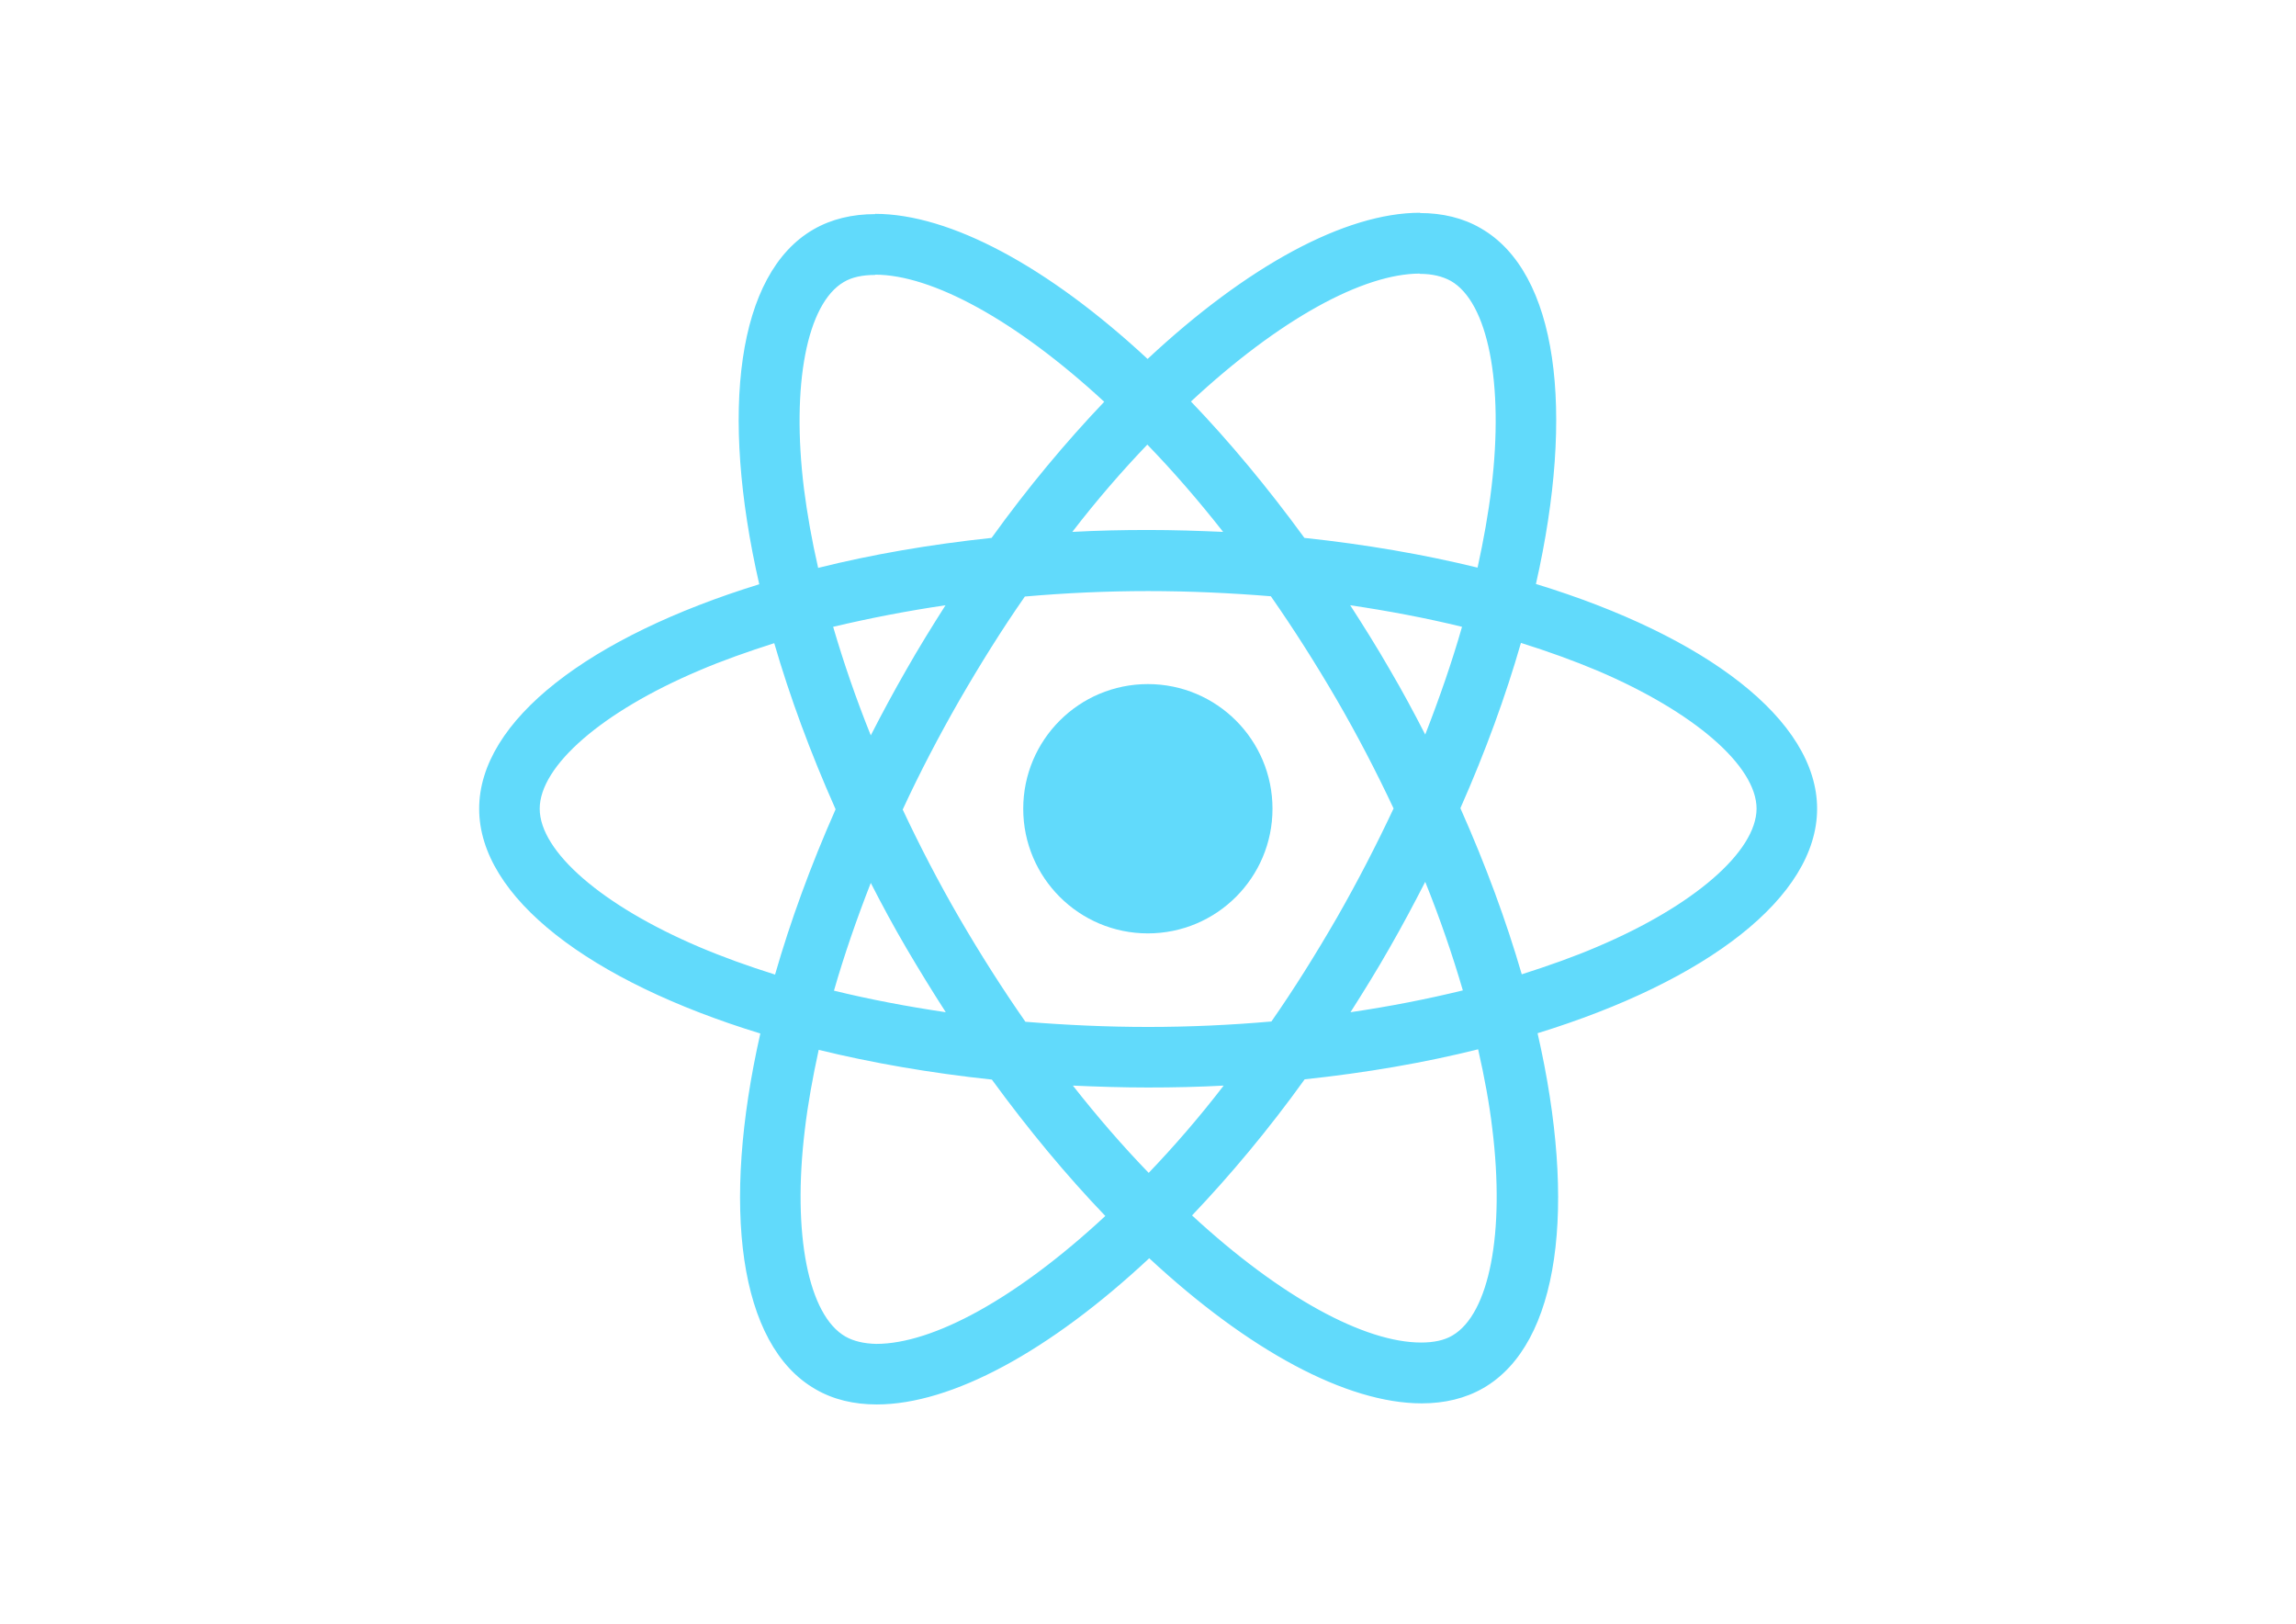
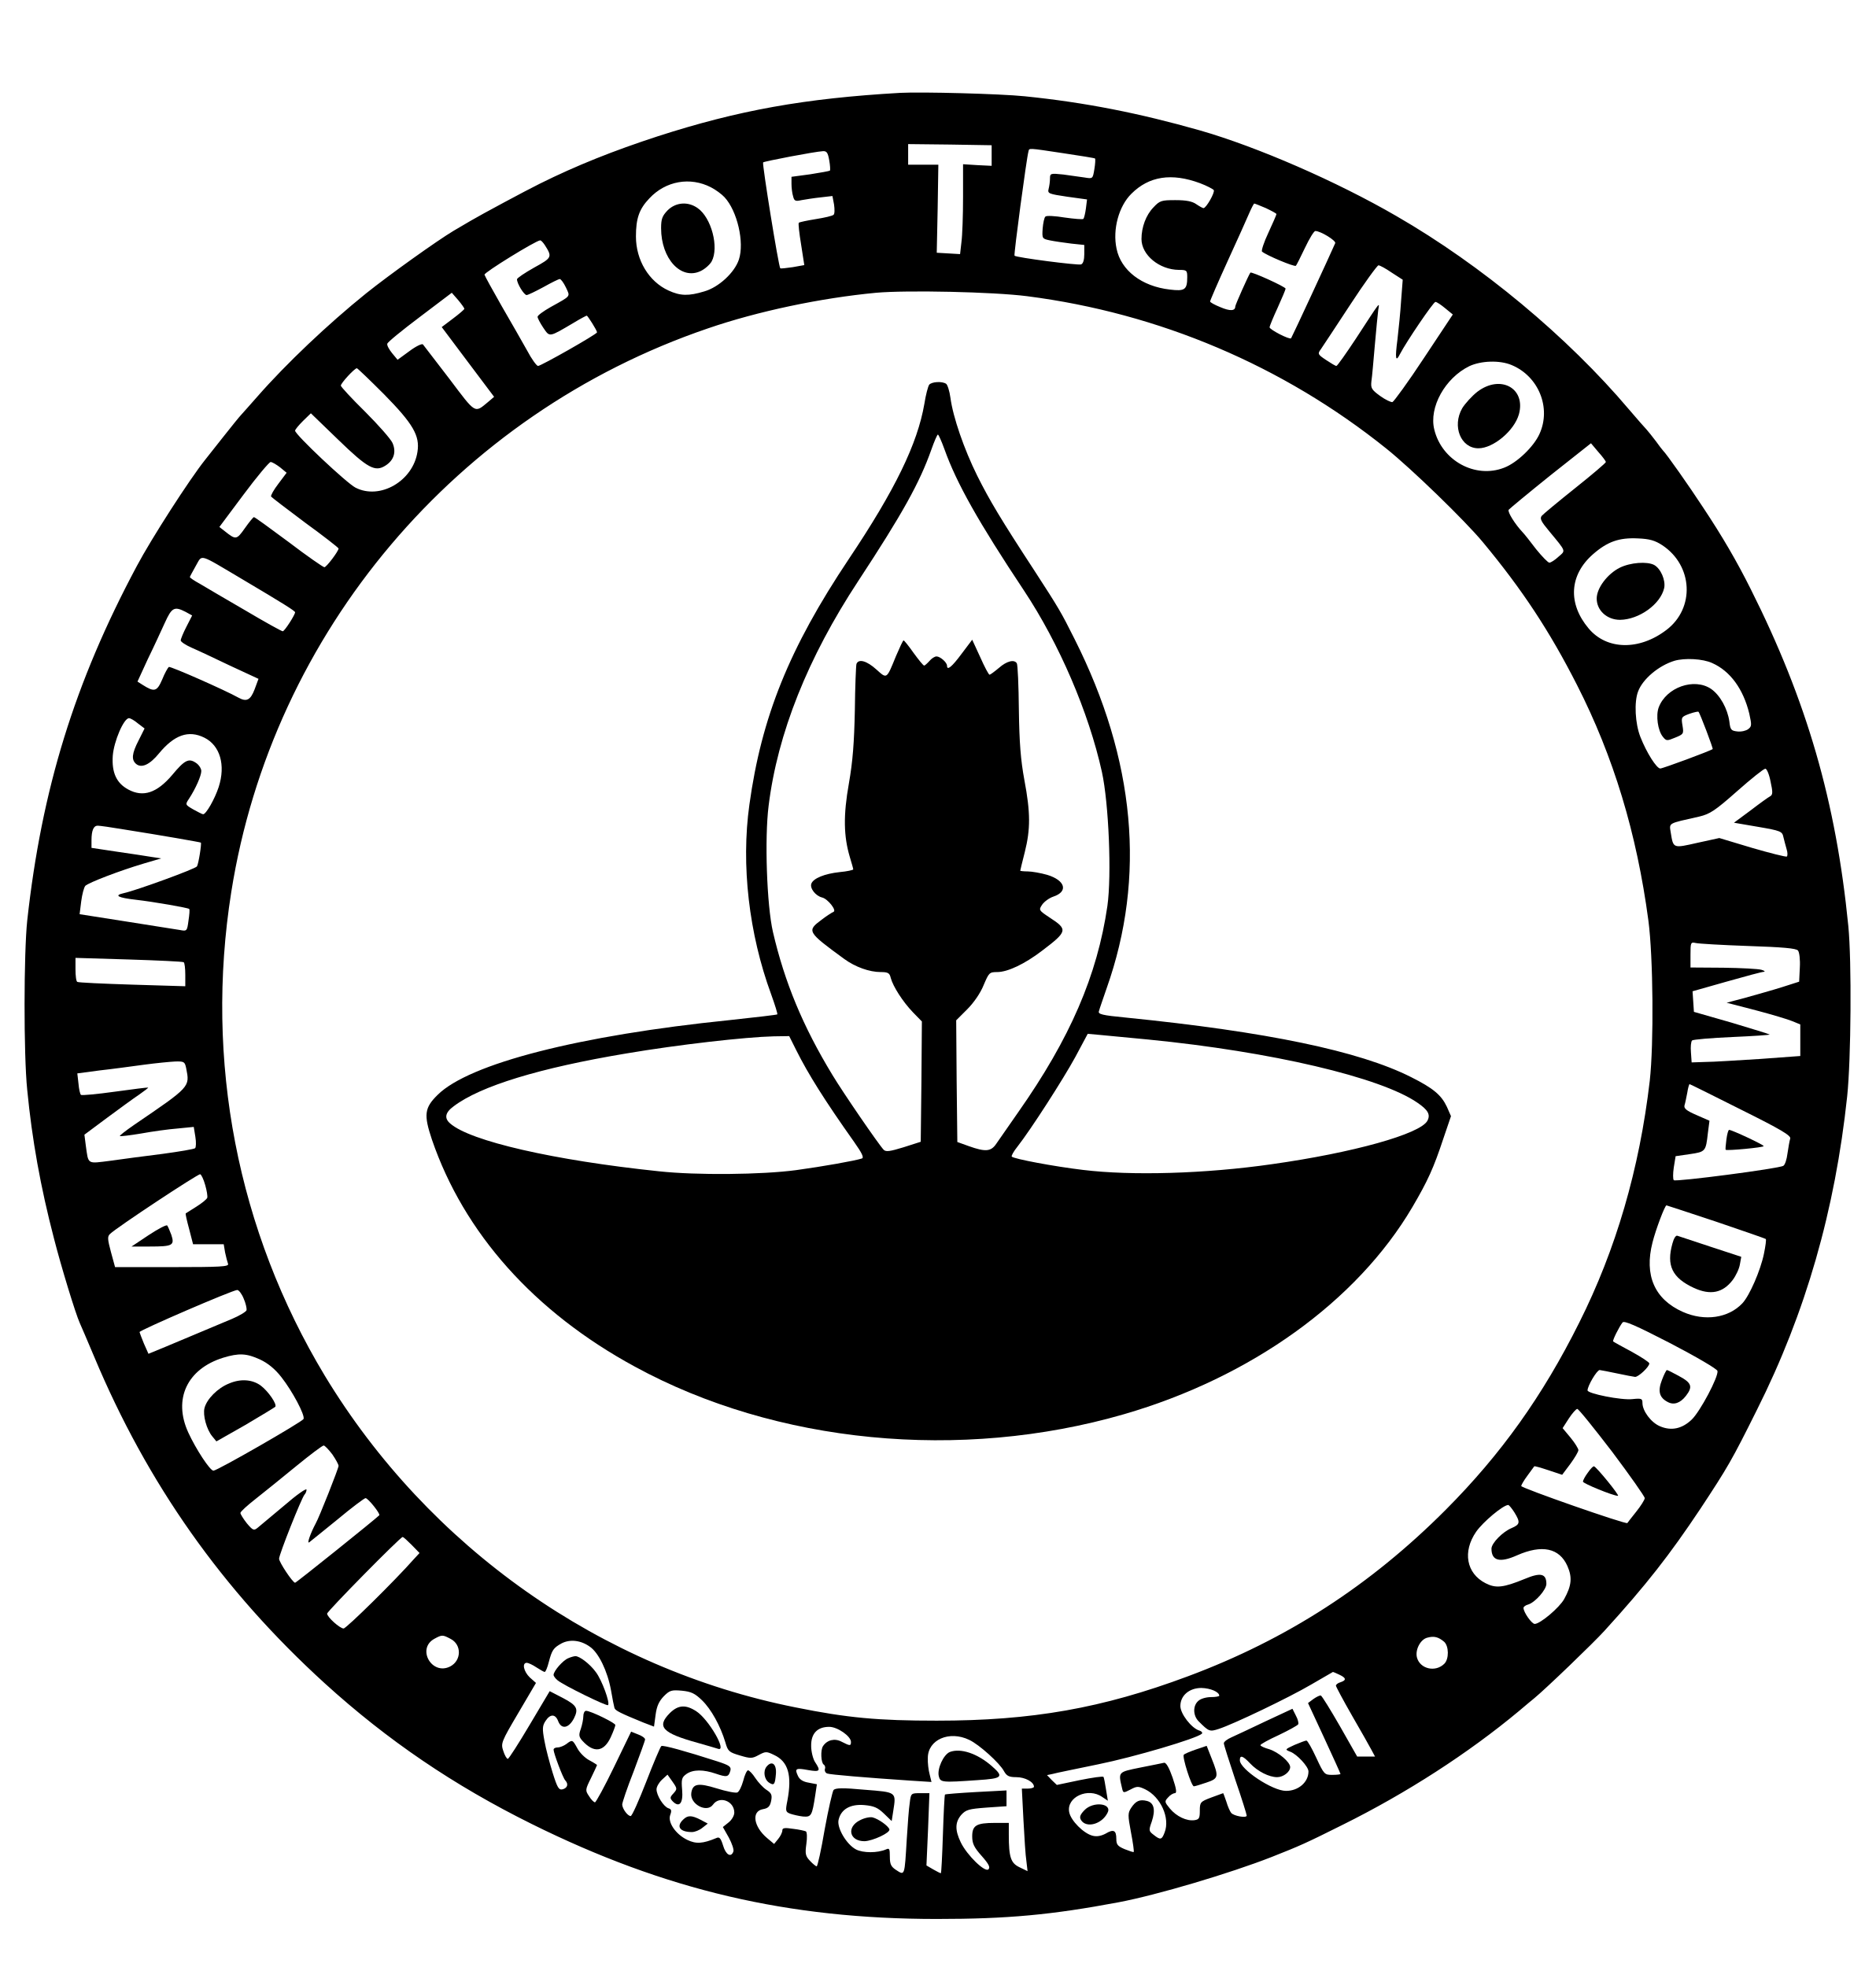
- <svg xmlns="http://www.w3.org/2000/svg" viewBox="0 0 841.9 595.3">
-   <g fill="#61DAFB">
-     <path d="M666.3 296.5c0-32.5-40.7-63.3-103.1-82.4 14.4-63.6 8-114.2-20.2-130.4-6.5-3.8-14.1-5.6-22.4-5.6v22.3c4.6 0 8.3.9 11.4 2.6 13.6 7.8 19.5 37.5 14.9 75.7-1.1 9.4-2.9 19.3-5.1 29.4-19.6-4.8-41-8.5-63.5-10.9-13.5-18.5-27.5-35.3-41.6-50 32.6-30.3 63.2-46.9 84-46.9V78c-27.5 0-63.5 19.6-99.9 53.6-36.4-33.8-72.4-53.2-99.9-53.2v22.3c20.7 0 51.4 16.5 84 46.6-14 14.7-28 31.4-41.3 49.9-22.6 2.4-44 6.1-63.6 11-2.3-10-4-19.7-5.2-29-4.7-38.2 1.1-67.9 14.6-75.8 3-1.8 6.9-2.6 11.5-2.6V78.5c-8.4 0-16 1.8-22.6 5.6-28.1 16.2-34.4 66.7-19.9 130.1-62.2 19.2-102.7 49.9-102.7 82.3 0 32.5 40.7 63.3 103.1 82.4-14.4 63.6-8 114.2 20.2 130.4 6.5 3.8 14.1 5.6 22.5 5.6 27.5 0 63.5-19.6 99.9-53.6 36.4 33.8 72.4 53.2 99.9 53.2 8.4 0 16-1.8 22.6-5.6 28.1-16.2 34.4-66.7 19.9-130.1 62-19.1 102.5-49.9 102.5-82.3zm-130.2-66.7c-3.7 12.9-8.3 26.2-13.5 39.5-4.1-8-8.4-16-13.1-24-4.6-8-9.5-15.8-14.4-23.4 14.2 2.1 27.9 4.7 41 7.9zm-45.8 106.5c-7.8 13.5-15.8 26.3-24.1 38.2-14.9 1.3-30 2-45.2 2-15.1 0-30.2-.7-45-1.9-8.3-11.9-16.4-24.6-24.2-38-7.6-13.1-14.5-26.4-20.8-39.8 6.2-13.4 13.2-26.8 20.7-39.9 7.8-13.5 15.8-26.3 24.1-38.2 14.9-1.3 30-2 45.2-2 15.1 0 30.2.7 45 1.9 8.3 11.9 16.4 24.6 24.2 38 7.6 13.1 14.5 26.4 20.8 39.8-6.3 13.4-13.2 26.8-20.7 39.9zm32.3-13c5.4 13.4 10 26.8 13.8 39.8-13.1 3.2-26.9 5.9-41.2 8 4.9-7.7 9.8-15.6 14.4-23.7 4.6-8 8.9-16.1 13-24.1zM421.2 430c-9.3-9.6-18.6-20.3-27.8-32 9 .4 18.2.7 27.5.7 9.4 0 18.7-.2 27.8-.7-9 11.7-18.3 22.4-27.5 32zm-74.4-58.9c-14.2-2.1-27.9-4.7-41-7.9 3.7-12.9 8.3-26.2 13.5-39.5 4.1 8 8.4 16 13.1 24 4.7 8 9.5 15.8 14.4 23.4zM420.7 163c9.3 9.6 18.6 20.3 27.8 32-9-.4-18.2-.7-27.5-.7-9.4 0-18.7.2-27.8.7 9-11.7 18.3-22.4 27.5-32zm-74 58.9c-4.9 7.7-9.8 15.6-14.4 23.7-4.6 8-8.9 16-13 24-5.4-13.4-10-26.8-13.8-39.8 13.1-3.1 26.9-5.8 41.2-7.9zm-90.5 125.2c-35.4-15.1-58.3-34.9-58.3-50.6 0-15.7 22.9-35.6 58.3-50.6 8.6-3.7 18-7 27.7-10.1 5.7 19.6 13.2 40 22.5 60.9-9.2 20.8-16.6 41.1-22.2 60.6-9.9-3.1-19.3-6.5-28-10.2zM310 490c-13.6-7.8-19.5-37.5-14.9-75.7 1.1-9.4 2.9-19.3 5.1-29.4 19.6 4.8 41 8.5 63.5 10.9 13.5 18.5 27.5 35.3 41.6 50-32.6 30.3-63.2 46.9-84 46.9-4.5-.1-8.3-1-11.3-2.7zm237.2-76.2c4.7 38.2-1.1 67.9-14.6 75.8-3 1.8-6.9 2.6-11.5 2.6-20.7 0-51.4-16.5-84-46.6 14-14.7 28-31.4 41.3-49.9 22.6-2.4 44-6.1 63.6-11 2.3 10.1 4.1 19.8 5.2 29.1zm38.5-66.7c-8.6 3.7-18 7-27.7 10.1-5.7-19.6-13.2-40-22.5-60.9 9.2-20.8 16.6-41.1 22.2-60.6 9.9 3.1 19.3 6.5 28.1 10.2 35.4 15.1 58.3 34.9 58.3 50.6-.1 15.7-23 35.6-58.4 50.6zM320.8 78.4z" />
-     <circle cx="420.9" cy="296.5" r="45.7" />
-     <path d="M520.5 78.1z" />
+ <svg xmlns="http://www.w3.org/2000/svg" version="1.0" width="820pt" height="860pt" viewBox="0 0 820 860" preserveAspectRatio="xMidYMid meet">
+   <g transform="translate(0,860) scale(0.1,-0.1)" fill="#000000" stroke="none">
+     <path d="M3935 8194 c-418 -24 -707 -76 -1060 -190 -193 -63 -354 -127 -515 -207 -59 -29 -260 -137 -302 -162 -9 -5 -43 -25 -75 -44 -72 -43 -282 -193 -383 -274 -165 -133 -349 -307 -475 -451 -33 -38 -65 -73 -71 -80 -6 -6 -41 -49 -78 -96 -37 -47 -73 -92 -79 -100 -68 -85 -236 -346 -299 -465 -272 -509 -416 -976 -479 -1550 -15 -141 -16 -585 0 -740 21 -217 58 -424 117 -650 32 -125 94 -328 113 -370 5 -11 33 -76 62 -145 233 -557 561 -1022 1009 -1430 274 -249 564 -446 905 -615 583 -289 1120 -415 1770 -415 311 0 502 18 795 73 169 32 485 126 669 198 124 49 149 60 311 141 278 138 548 312 770 497 30 25 60 51 67 56 49 40 259 242 307 295 183 201 285 332 419 533 120 182 137 211 247 432 214 426 342 874 395 1372 17 162 20 591 5 744 -54 545 -181 984 -427 1474 -61 122 -124 230 -207 355 -62 95 -162 237 -176 250 -3 3 -17 21 -32 42 -15 20 -33 42 -40 50 -7 7 -42 47 -77 88 -268 317 -645 631 -1016 845 -262 152 -609 303 -860 375 -264 75 -500 122 -765 149 -105 11 -451 20 -545 15z m400 -274 l0 -45 -62 3 -63 4 0 -144 c0 -79 -3 -167 -7 -196 l-6 -53 -51 3 -51 3 4 193 3 192 -66 0 -66 0 0 45 0 45 183 -2 182 -3 0 -45z m314 10 c74 -11 136 -21 138 -23 2 -3 1 -23 -3 -47 -7 -42 -7 -42 -43 -36 -20 3 -62 9 -93 13 -56 6 -58 5 -58 -18 0 -13 -3 -34 -6 -45 -5 -20 0 -22 81 -34 l87 -12 -5 -40 c-3 -22 -8 -42 -11 -45 -3 -3 -40 0 -82 6 -42 7 -80 9 -84 4 -5 -4 -10 -28 -12 -52 -3 -44 -2 -45 32 -52 19 -4 61 -10 93 -14 l57 -6 0 -40 c0 -25 -5 -42 -14 -45 -14 -5 -283 30 -291 38 -4 4 53 430 61 456 4 15 -6 16 153 -8z m-1024 -31 c4 -22 5 -42 3 -45 -3 -2 -41 -9 -86 -16 l-82 -11 0 -31 c0 -17 3 -42 7 -54 5 -21 10 -23 37 -17 17 3 54 9 83 12 l52 6 7 -37 c3 -21 3 -41 -2 -45 -5 -5 -40 -13 -78 -19 -37 -6 -71 -13 -74 -16 -3 -3 2 -46 10 -95 l14 -90 -50 -9 c-28 -4 -53 -7 -55 -5 -7 5 -80 457 -75 463 6 5 225 47 261 49 17 1 22 -6 28 -40z m1621 -100 c29 -11 56 -25 60 -30 6 -10 -33 -79 -45 -79 -3 0 -18 8 -31 17 -18 13 -45 18 -92 18 -61 0 -68 -2 -96 -32 -32 -33 -52 -86 -52 -138 0 -70 78 -134 163 -135 35 0 37 -2 37 -32 0 -55 -11 -62 -76 -54 -123 14 -214 84 -233 179 -18 84 10 186 65 240 77 77 176 92 300 46z m-2138 -18 c20 -10 47 -30 59 -43 56 -60 88 -198 63 -273 -19 -57 -88 -121 -151 -139 -69 -21 -105 -20 -157 4 -85 39 -142 132 -142 236 0 79 14 120 59 167 71 76 178 95 269 48z m2426 -91 c25 -12 46 -23 46 -26 0 -3 -16 -40 -35 -81 -20 -42 -32 -80 -28 -83 18 -16 142 -68 148 -62 3 3 21 39 40 79 19 40 39 73 45 73 23 0 91 -42 87 -53 -22 -51 -190 -413 -193 -416 -7 -7 -94 38 -94 48 0 5 16 44 35 85 19 42 35 80 35 84 0 8 -150 76 -154 70 -9 -13 -66 -141 -66 -148 0 -20 -23 -21 -65 -3 -25 10 -45 21 -45 25 0 4 34 83 76 175 42 92 85 187 95 211 10 23 20 42 22 42 3 0 25 -9 51 -20z m-3152 -162 c33 -52 31 -55 -47 -98 -41 -23 -75 -46 -75 -51 0 -19 31 -69 42 -69 6 0 39 16 74 35 34 19 66 35 71 35 5 0 17 -16 27 -37 19 -41 24 -35 -66 -85 -32 -18 -58 -37 -58 -43 0 -6 11 -27 25 -48 29 -42 23 -43 135 23 28 17 53 30 55 30 4 0 45 -65 45 -73 0 -8 -245 -147 -258 -147 -6 0 -28 30 -48 68 -21 37 -70 124 -111 194 -40 70 -74 132 -75 137 -3 9 224 149 243 150 4 1 13 -9 21 -21z m3702 -120 l48 -31 -7 -91 c-3 -50 -11 -126 -16 -170 -11 -84 -8 -102 11 -64 28 54 146 228 155 228 6 0 25 -13 43 -28 l33 -27 -126 -190 c-69 -105 -132 -191 -138 -193 -7 -1 -32 11 -54 27 -37 27 -41 34 -38 63 3 18 9 89 15 158 6 69 13 139 15 155 6 36 13 44 -98 -126 -43 -65 -81 -119 -85 -119 -4 0 -24 12 -45 26 -36 24 -38 27 -23 47 8 12 66 99 128 194 62 95 118 172 124 173 6 0 32 -14 58 -32z m-1594 -103 c577 -74 1119 -304 1570 -666 110 -88 345 -316 422 -409 172 -207 292 -389 412 -625 159 -312 261 -647 312 -1030 21 -159 24 -538 6 -700 -45 -386 -148 -738 -308 -1057 -160 -321 -342 -576 -584 -819 -330 -331 -695 -567 -1127 -728 -375 -140 -682 -194 -1098 -194 -256 0 -390 12 -617 58 -850 169 -1604 700 -2058 1450 -382 634 -526 1376 -409 2115 180 1136 986 2090 2083 2464 218 75 493 133 736 156 135 12 512 4 660 -15z m-2460 -55 c0 -3 -22 -22 -50 -43 l-49 -37 114 -152 115 -153 -27 -23 c-59 -49 -52 -53 -168 101 -60 78 -112 146 -116 151 -4 5 -31 -8 -59 -29 l-52 -38 -24 29 c-13 16 -23 34 -21 41 1 7 65 59 142 117 l140 106 28 -32 c15 -18 27 -35 27 -38z m4578 -246 c118 -49 174 -187 122 -301 -25 -56 -99 -127 -155 -148 -126 -49 -272 31 -305 167 -24 97 47 225 153 277 51 24 133 27 185 5z m-4930 -127 c128 -130 158 -182 147 -252 -19 -128 -164 -212 -271 -157 -39 20 -264 232 -264 249 0 5 16 24 35 43 l34 33 119 -115 c130 -126 162 -143 208 -113 36 23 47 59 30 98 -8 18 -62 79 -120 137 -58 57 -106 109 -106 114 0 11 60 76 70 76 3 0 56 -51 118 -113z m5342 -297 c0 -4 -60 -55 -134 -114 -74 -59 -140 -114 -146 -121 -10 -12 -3 -25 32 -67 76 -92 73 -84 41 -112 -15 -14 -33 -26 -40 -26 -6 0 -32 27 -58 59 -25 33 -51 66 -58 73 -34 36 -67 89 -62 99 4 5 86 73 183 151 l177 140 32 -38 c18 -20 33 -40 33 -44z m-5796 -23 l29 -24 -36 -48 c-20 -26 -34 -51 -32 -56 3 -4 71 -56 150 -115 80 -58 145 -109 145 -112 0 -12 -53 -82 -62 -82 -5 0 -76 49 -156 110 -81 60 -149 110 -152 109 -3 0 -21 -22 -40 -49 -36 -51 -39 -51 -88 -12 l-23 18 106 142 c58 78 112 142 118 142 7 0 25 -11 41 -23z m6043 -341 c134 -89 143 -275 18 -370 -119 -91 -261 -88 -340 6 -92 109 -85 234 19 325 63 55 114 73 196 69 51 -2 75 -9 107 -30z m-6207 -149 c177 -105 230 -138 230 -144 0 -11 -46 -83 -54 -83 -5 0 -79 41 -165 92 -86 50 -175 102 -198 116 -24 13 -43 26 -43 29 0 2 12 24 26 49 30 51 8 57 204 -59z m-249 -142 l29 -16 -25 -49 c-14 -27 -25 -54 -25 -60 0 -6 21 -20 48 -32 26 -11 102 -47 169 -79 l123 -57 -17 -46 c-18 -47 -35 -56 -71 -36 -57 32 -297 138 -304 134 -4 -3 -18 -27 -29 -55 -23 -53 -34 -56 -86 -23 l-22 14 45 98 c26 53 59 125 75 160 30 66 41 72 90 47z m6674 -224 c79 -35 136 -114 162 -221 11 -50 11 -56 -5 -68 -9 -7 -30 -12 -47 -10 -27 3 -31 7 -35 43 -8 57 -41 116 -80 143 -74 50 -196 7 -229 -81 -13 -35 -4 -101 18 -128 15 -19 18 -19 54 -4 37 15 38 17 32 53 -6 36 -5 38 30 51 20 7 38 11 40 9 6 -5 65 -161 62 -163 -10 -8 -218 -85 -229 -85 -16 0 -60 69 -87 138 -23 58 -28 153 -10 199 20 54 90 113 159 134 45 13 124 9 165 -10z m-6882 -264 l29 -22 -26 -52 c-30 -58 -32 -85 -11 -103 24 -20 60 -3 100 46 67 81 129 103 198 69 69 -34 94 -120 63 -216 -17 -52 -55 -119 -68 -119 -4 0 -23 10 -43 21 -36 21 -36 21 -18 48 28 43 53 99 53 120 0 11 -11 28 -24 36 -31 21 -49 12 -103 -53 -67 -79 -127 -99 -192 -64 -52 28 -73 74 -68 148 5 63 48 164 71 164 6 0 24 -10 39 -23z m7137 -254 c10 -46 10 -57 -1 -64 -8 -4 -47 -32 -86 -62 l-73 -54 105 -18 c99 -17 106 -20 111 -44 3 -14 10 -38 14 -53 5 -15 5 -30 1 -33 -5 -2 -73 15 -152 38 l-143 43 -96 -21 c-106 -24 -105 -25 -116 43 -7 46 -16 40 125 72 46 11 69 26 165 111 61 54 116 98 123 98 6 1 17 -24 23 -56z m-7201 -209 c171 -27 336 -56 339 -58 4 -4 -10 -93 -17 -104 -7 -11 -265 -105 -320 -117 -45 -10 -25 -20 54 -29 78 -9 227 -35 232 -40 3 -2 1 -25 -3 -51 -6 -46 -7 -47 -38 -41 -17 3 -123 19 -234 37 l-204 32 7 56 c4 31 12 61 18 68 14 14 152 67 257 98 l75 22 -40 6 c-22 4 -91 14 -152 23 l-113 17 0 33 c0 43 9 64 27 64 9 0 59 -7 112 -16z m7103 -510 c149 -5 211 -10 218 -20 6 -7 10 -40 8 -74 l-3 -62 -75 -24 c-41 -13 -113 -33 -159 -46 l-83 -22 127 -33 c69 -18 142 -40 161 -48 l34 -14 0 -69 0 -69 -177 -13 c-98 -6 -205 -13 -238 -13 l-60 -2 -3 44 c-2 24 0 47 5 52 4 4 83 11 176 15 92 4 166 9 163 11 -2 2 -77 25 -167 52 l-164 47 -3 45 -3 45 148 42 c81 23 155 43 163 43 8 1 4 5 -10 9 -14 4 -89 8 -167 9 l-143 1 0 56 c0 53 1 56 23 51 12 -3 115 -9 229 -13z m-6839 -71 c4 -2 7 -27 7 -55 l0 -50 -232 7 c-128 4 -236 9 -240 12 -5 2 -8 27 -8 55 l0 50 233 -7 c127 -4 235 -9 240 -12z m11 -464 c16 -82 19 -79 -229 -248 -36 -25 -63 -46 -61 -48 2 -2 44 3 92 11 49 9 121 19 160 22 l71 7 7 -43 c4 -24 3 -46 -1 -50 -4 -4 -69 -15 -143 -25 -74 -9 -177 -23 -227 -30 -104 -13 -96 -18 -108 67 l-6 47 98 73 c54 40 117 86 141 102 23 16 41 30 40 31 -2 1 -67 -7 -146 -18 -78 -11 -145 -17 -148 -14 -4 3 -9 26 -11 50 l-5 44 98 13 c55 6 142 18 194 25 52 7 114 13 136 14 39 1 42 -1 48 -30z m6796 -180 c175 -87 220 -114 216 -127 -3 -9 -8 -38 -12 -65 -3 -26 -11 -50 -18 -54 -17 -12 -470 -71 -479 -63 -4 4 -4 29 0 56 l8 49 62 9 c69 10 70 12 79 92 l7 54 -57 25 c-44 19 -56 29 -52 43 3 9 8 34 12 55 3 20 8 37 10 37 2 0 103 -50 224 -111z m-6713 -330 c7 -24 11 -49 9 -56 -3 -7 -24 -24 -48 -39 -24 -15 -44 -28 -46 -29 -2 -2 5 -32 15 -69 l17 -66 67 0 67 0 6 -36 c4 -19 10 -42 13 -50 4 -12 -32 -14 -244 -14 l-250 0 -18 66 c-15 56 -16 68 -4 79 27 27 384 263 394 261 5 -1 15 -22 22 -47z m6604 -160 c118 -40 216 -74 218 -76 3 -2 -1 -31 -8 -65 -15 -73 -63 -183 -94 -216 -61 -65 -165 -80 -260 -38 -124 55 -170 160 -133 304 14 56 54 162 61 162 1 0 99 -32 216 -71z m-6436 -336 c9 -20 14 -43 13 -51 -2 -7 -30 -24 -63 -38 -86 -36 -208 -87 -293 -123 l-73 -30 -20 45 c-10 25 -19 48 -19 50 0 8 405 183 427 184 7 0 20 -17 28 -37z m6443 -317 c5 -25 -76 -178 -113 -213 -42 -40 -89 -50 -138 -29 -39 16 -77 67 -77 102 0 19 -4 21 -43 17 -48 -6 -197 24 -197 38 0 20 41 89 53 89 6 -1 41 -7 77 -15 36 -8 71 -14 78 -15 15 0 62 44 62 59 0 5 -35 28 -77 51 -43 23 -79 43 -81 45 -4 4 26 64 41 83 7 9 56 -12 211 -92 111 -58 202 -111 204 -120z m-6371 50 c34 -16 65 -41 93 -77 48 -61 104 -166 97 -183 -5 -12 -377 -226 -394 -226 -15 0 -77 95 -110 167 -67 146 -5 278 153 327 69 21 102 19 161 -8z m5911 -404 c78 -104 142 -195 142 -202 0 -7 -17 -34 -37 -59 -20 -25 -38 -48 -39 -50 -6 -7 -464 153 -464 162 0 4 12 25 27 45 15 20 28 39 30 41 1 2 29 -6 62 -17 l60 -20 36 48 c19 26 35 53 35 60 0 6 -15 31 -34 54 l-35 42 27 42 c15 23 32 42 37 42 6 0 74 -85 153 -188z m-5595 -11 c15 -22 27 -44 27 -50 0 -11 -85 -226 -100 -252 -22 -41 -40 -91 -28 -82 7 5 63 51 125 101 61 51 116 92 121 92 11 0 66 -69 60 -75 -18 -18 -363 -295 -368 -295 -11 1 -70 90 -70 105 0 19 98 265 111 280 5 5 9 15 9 22 0 8 -44 -23 -97 -69 -54 -45 -106 -89 -116 -97 -17 -14 -21 -13 -48 19 -15 19 -28 40 -28 45 0 6 30 33 67 62 37 29 116 93 177 143 60 49 114 90 120 90 5 0 22 -18 38 -39z m5167 -253 c27 -44 25 -53 -12 -69 -39 -16 -88 -66 -88 -90 0 -53 36 -63 112 -29 109 48 185 32 220 -47 22 -50 18 -86 -14 -144 -21 -38 -105 -109 -129 -109 -13 0 -49 51 -49 70 0 5 9 12 21 15 31 10 79 65 79 90 0 45 -25 51 -94 22 -95 -39 -127 -42 -172 -19 -84 43 -101 138 -41 225 30 43 117 116 140 117 4 0 16 -15 27 -32z m-4820 -143 l34 -35 -25 -27 c-81 -92 -295 -303 -307 -303 -16 0 -72 50 -72 65 0 10 320 335 330 335 4 0 21 -16 40 -35z m169 -410 c50 -25 49 -95 -1 -121 -80 -41 -148 78 -69 121 33 18 36 18 70 0z m4344 -13 c21 -19 22 -75 1 -96 -39 -39 -107 -23 -120 28 -8 34 16 79 46 86 29 8 48 3 73 -18z m-3734 -22 c38 -26 77 -107 92 -190 6 -36 13 -70 15 -77 3 -12 26 -23 126 -64 l47 -18 7 52 c5 38 15 59 36 81 26 26 34 28 79 24 41 -4 57 -12 88 -42 40 -39 80 -111 102 -184 11 -39 16 -43 63 -57 47 -14 54 -14 83 2 30 16 34 16 67 0 62 -29 79 -89 58 -200 -9 -45 -8 -49 13 -57 12 -4 37 -10 55 -12 37 -3 40 3 54 94 l7 47 -36 7 c-25 4 -40 14 -47 30 -15 32 -9 35 45 25 52 -9 56 -4 30 35 -9 14 -17 46 -17 70 -1 55 27 84 79 84 36 0 95 -41 95 -66 0 -18 -4 -18 -41 1 -30 16 -63 8 -81 -19 -12 -17 -9 -74 3 -81 6 -4 8 -13 5 -20 -2 -7 2 -16 10 -19 13 -5 169 -18 362 -31 l94 -6 -8 33 c-5 18 -9 50 -8 72 0 80 94 121 181 79 43 -20 134 -102 152 -137 12 -21 22 -26 54 -26 38 0 77 -21 77 -42 0 -4 -12 -8 -26 -8 l-27 0 7 -137 c4 -76 9 -157 13 -181 l5 -43 -35 17 c-38 18 -47 43 -47 142 l0 52 -61 0 c-81 0 -99 -11 -99 -59 0 -31 8 -48 41 -85 31 -35 39 -50 30 -59 -15 -15 -94 62 -121 118 -26 54 -25 88 2 120 21 23 33 26 111 32 l87 6 0 34 0 35 -132 -7 c-73 -4 -135 -9 -137 -11 -2 -2 -6 -80 -9 -174 -3 -93 -7 -170 -9 -170 -3 0 -18 8 -34 17 l-29 17 7 158 6 158 -40 0 c-40 0 -41 0 -46 -42 -4 -24 -9 -95 -13 -158 -10 -165 -8 -161 -48 -135 -21 14 -26 25 -26 57 0 35 -2 39 -17 32 -37 -16 -100 -16 -131 0 -42 22 -85 96 -76 130 11 46 51 69 112 64 43 -4 59 -11 87 -38 l33 -32 7 45 c13 83 15 81 -125 92 -96 9 -127 8 -136 -1 -5 -7 -23 -85 -39 -173 -15 -89 -31 -161 -35 -161 -3 0 -17 11 -29 24 -20 21 -22 31 -16 74 4 27 3 52 -2 55 -4 2 -29 8 -55 11 -39 6 -48 4 -48 -7 0 -8 -8 -25 -18 -37 l-18 -22 -31 26 c-59 50 -69 117 -18 126 23 4 31 12 36 36 5 26 2 34 -21 49 -14 9 -36 33 -48 51 -12 19 -27 34 -32 34 -5 0 -15 -21 -21 -46 -7 -25 -18 -48 -26 -51 -8 -3 -49 5 -90 18 -81 25 -105 21 -111 -20 -7 -49 68 -89 95 -51 28 40 93 16 93 -35 0 -13 -11 -32 -25 -43 l-25 -20 26 -46 c14 -26 23 -53 20 -61 -10 -28 -33 -15 -45 26 -10 32 -16 39 -29 33 -60 -25 -89 -27 -128 -8 -51 25 -86 77 -74 109 7 19 5 25 -8 29 -21 7 -52 56 -52 83 0 11 11 30 24 42 l24 22 22 -31 c21 -30 21 -32 4 -51 -16 -17 -16 -21 -3 -35 29 -29 46 -8 41 50 -4 47 -2 55 19 70 29 20 74 20 129 1 47 -16 55 -15 63 14 4 17 -5 23 -57 40 -140 45 -237 72 -245 67 -4 -3 -34 -73 -66 -156 -32 -82 -62 -150 -68 -150 -13 0 -36 31 -37 50 0 9 22 74 50 145 27 72 50 135 50 140 0 6 -14 16 -31 22 l-30 12 -75 -155 c-41 -85 -79 -154 -83 -154 -5 0 -17 12 -26 27 -17 25 -17 28 9 80 14 29 26 55 26 56 0 1 -15 11 -34 21 -19 10 -42 33 -52 52 -21 38 -22 39 -48 19 -11 -8 -28 -15 -38 -15 -10 0 -18 -4 -18 -10 0 -15 41 -124 51 -134 15 -16 10 -33 -11 -39 -17 -4 -23 5 -44 72 -13 42 -30 105 -36 140 -10 53 -9 66 5 87 20 31 43 31 55 -1 14 -37 46 -32 69 12 21 42 13 57 -48 89 l-58 30 -88 -148 c-48 -81 -91 -148 -95 -148 -5 0 -14 16 -20 35 -11 33 -9 39 66 166 l77 131 -27 24 c-27 26 -35 64 -13 64 6 0 26 -9 42 -20 17 -11 33 -20 36 -20 4 0 12 19 18 43 14 53 20 62 56 82 37 19 84 14 124 -15z m3276 -122 c30 -14 32 -24 5 -33 -11 -3 -20 -10 -20 -15 0 -4 32 -64 71 -132 39 -67 77 -135 85 -150 l15 -28 -39 0 -39 0 -75 132 c-42 73 -79 133 -84 135 -5 1 -19 -6 -32 -15 l-24 -18 71 -153 c39 -84 71 -155 71 -157 0 -2 -16 -4 -36 -4 -34 0 -36 2 -70 75 -19 41 -38 75 -43 75 -5 0 -28 -9 -52 -19 -43 -20 -43 -20 -18 -30 29 -11 79 -65 79 -86 0 -47 -44 -85 -98 -85 -60 0 -202 95 -202 134 0 24 13 20 45 -14 33 -35 83 -60 118 -60 27 0 57 23 57 44 0 22 -51 65 -91 78 -22 6 -39 14 -39 18 0 4 36 24 80 44 44 21 82 42 85 47 3 4 -1 22 -10 38 l-15 30 -118 -55 c-64 -31 -132 -62 -149 -70 -18 -8 -33 -19 -33 -26 0 -6 23 -78 50 -159 28 -81 50 -152 50 -157 0 -12 -57 -2 -68 12 -5 6 -15 28 -21 49 -7 20 -13 37 -14 37 -1 0 -24 -9 -52 -19 -48 -18 -50 -21 -50 -58 0 -32 -3 -38 -23 -41 -34 -5 -79 16 -108 51 -23 28 -24 31 -8 48 9 11 23 19 30 19 9 0 7 18 -10 68 -15 43 -28 66 -37 65 -8 -2 -54 -11 -104 -21 -98 -20 -97 -18 -80 -90 5 -22 6 -22 37 -6 28 15 34 15 64 1 68 -33 110 -126 85 -189 -12 -32 -18 -34 -48 -10 -21 16 -22 19 -8 58 17 51 10 82 -21 90 -32 8 -49 0 -69 -30 -15 -23 -15 -32 -1 -107 9 -46 14 -84 12 -86 -1 -2 -19 4 -39 12 -31 13 -37 20 -37 45 0 38 -12 44 -47 23 -19 -10 -38 -14 -57 -9 -39 10 -95 66 -102 103 -13 66 83 110 145 66 l24 -16 -8 49 c-4 27 -9 52 -11 55 -2 4 -49 -3 -104 -14 l-100 -21 -22 21 -21 22 24 5 c13 4 103 22 199 42 158 32 432 113 454 134 4 4 -1 11 -12 14 -34 11 -82 73 -82 107 0 46 39 79 92 79 39 -1 78 -17 78 -34 0 -3 -17 -6 -37 -6 -20 0 -45 -7 -55 -17 -24 -21 -23 -64 2 -89 45 -45 48 -46 88 -33 65 21 307 137 404 194 51 30 94 54 95 55 1 0 14 -5 28 -12z" />
+     <path d="M2919 7681 c-24 -25 -29 -38 -29 -79 0 -133 87 -228 173 -187 19 9 40 28 48 42 33 61 -1 191 -61 233 -42 30 -95 26 -131 -9z" />
+     <path d="M4062 6918 c-5 -7 -15 -44 -21 -83 -30 -175 -128 -377 -331 -680 -260 -389 -381 -690 -434 -1073 -37 -264 -2 -565 95 -829 17 -47 29 -86 27 -88 -2 -2 -96 -13 -208 -25 -658 -67 -1139 -190 -1277 -327 -58 -57 -61 -87 -25 -195 140 -409 447 -754 887 -993 617 -337 1425 -415 2139 -208 555 161 1018 494 1260 905 68 116 93 171 136 301 l33 97 -18 41 c-24 51 -59 81 -157 130 -226 114 -630 198 -1246 260 -105 10 -123 15 -118 28 2 9 18 54 34 101 172 486 125 998 -140 1525 -60 120 -69 135 -176 300 -147 225 -196 307 -250 415 -58 117 -106 257 -117 340 -4 30 -13 58 -19 62 -18 12 -63 9 -74 -4z m67 -283 c53 -148 148 -317 348 -618 153 -231 282 -530 340 -792 30 -137 43 -451 24 -586 -44 -303 -163 -579 -390 -902 -42 -60 -85 -122 -96 -138 -23 -34 -47 -36 -120 -10 l-50 18 -3 266 -2 266 48 48 c29 29 58 71 72 106 23 54 25 57 59 57 46 0 120 35 196 93 112 85 114 93 34 145 -48 32 -49 33 -33 57 9 13 31 29 49 35 66 22 52 71 -27 95 -28 8 -67 15 -85 15 -18 0 -33 2 -33 3 0 2 9 39 20 82 25 100 25 172 -2 315 -16 87 -22 162 -24 307 -1 106 -5 197 -9 203 -11 18 -44 10 -78 -20 -19 -16 -38 -30 -41 -30 -4 0 -22 34 -41 77 l-35 76 -46 -61 c-43 -58 -64 -75 -64 -53 0 15 -30 41 -46 41 -8 0 -22 -9 -31 -20 -10 -11 -20 -20 -23 -20 -4 0 -24 25 -46 55 -21 30 -41 55 -44 55 -3 0 -17 -31 -33 -68 -42 -103 -39 -101 -86 -59 -42 38 -78 48 -87 24 -2 -7 -6 -98 -7 -202 -3 -142 -9 -223 -26 -320 -25 -140 -23 -231 4 -322 8 -26 15 -51 15 -54 0 -3 -27 -9 -60 -12 -65 -7 -114 -27 -123 -50 -8 -20 18 -54 47 -61 25 -6 66 -58 49 -63 -5 -2 -29 -17 -51 -34 -66 -49 -64 -53 99 -172 48 -35 110 -57 159 -57 32 0 39 -4 44 -26 10 -37 52 -103 97 -150 l39 -40 -2 -263 -3 -263 -75 -24 c-59 -18 -77 -21 -87 -11 -22 23 -179 252 -224 327 -130 214 -209 406 -260 625 -27 117 -37 410 -19 552 39 316 171 647 392 983 193 294 268 429 319 573 13 37 26 67 29 67 3 0 16 -29 29 -65z m891 -2580 c538 -53 1015 -165 1176 -276 47 -32 58 -52 44 -79 -31 -58 -325 -140 -680 -190 -292 -42 -614 -51 -826 -25 -126 15 -301 48 -311 58 -3 3 8 23 25 44 58 74 199 293 253 392 l54 101 55 -5 c30 -3 125 -12 210 -20z m-1539 -47 c52 -104 124 -219 253 -401 33 -47 44 -68 34 -72 -30 -10 -171 -35 -288 -51 -150 -20 -435 -23 -600 -5 -459 48 -825 132 -912 209 -27 23 -22 48 15 75 117 89 377 168 754 231 230 39 522 72 645 75 l68 1 31 -62z" />
+     <path d="M6458 6887 c-23 -18 -53 -51 -66 -72 -45 -79 -6 -175 71 -175 65 0 157 77 177 149 31 114 -81 175 -182 98z" />
+     <path d="M7081 6118 c-54 -27 -101 -89 -101 -135 0 -52 45 -93 102 -93 83 1 177 68 193 139 7 34 -15 85 -44 101 -31 16 -103 11 -150 -12z" />
+     <path d="M7547 3618 c-3 -24 -5 -44 -3 -45 5 -5 166 10 166 16 0 6 -139 71 -151 71 -4 0 -9 -19 -12 -42z" />
+     <path d="M650 3200 l-75 -50 80 0 c100 0 109 5 94 51 -7 19 -15 37 -18 41 -4 4 -40 -15 -81 -42z" />
+     <path d="M7311 3163 c-27 -96 -1 -150 94 -194 72 -33 126 -22 169 34 15 20 29 50 32 69 l6 33 -134 44 c-73 24 -138 46 -145 48 -7 3 -16 -11 -22 -34z" />
+     <path d="M7265 2566 c-19 -49 -11 -77 26 -96 26 -14 54 -5 79 27 31 40 25 57 -29 86 -27 15 -51 27 -54 27 -3 0 -13 -20 -22 -44z" />
+     <path d="M1001 2551 c-50 -20 -97 -68 -107 -107 -8 -31 9 -94 34 -124 l18 -22 125 71 c68 40 127 76 132 80 10 10 -30 68 -63 93 -37 27 -88 31 -139 9z" />
+     <path d="M6941 2161 c-12 -16 -21 -33 -21 -39 0 -8 132 -62 153 -62 9 0 -95 128 -105 129 -4 1 -16 -12 -27 -28z" />
+     <path d="M2484 1350 c-23 -9 -64 -56 -64 -73 0 -5 8 -16 18 -24 27 -22 215 -114 220 -108 10 9 -27 110 -53 144 -25 35 -72 71 -90 70 -5 0 -20 -4 -31 -9z" />
+     <path d="M2929 1111 c-60 -60 -35 -88 121 -131 41 -12 81 -23 89 -26 41 -14 -40 128 -95 164 -46 30 -79 28 -115 -7z" />
+     <path d="M2550 1096 c0 -12 -5 -37 -11 -55 -10 -27 -8 -35 7 -52 50 -55 94 -49 124 16 11 24 20 48 20 53 0 9 -108 62 -128 62 -7 0 -12 -11 -12 -24z" />
+     <path d="M4152 940 c-28 -12 -56 -74 -48 -106 7 -27 12 -28 169 -17 110 7 117 14 62 62 -63 55 -136 79 -183 61z" />
+     <path d="M3351 876 c-16 -20 -10 -56 11 -70 22 -14 26 -9 30 39 3 43 -18 59 -41 31z" />
+     <path d="M2986 644 c-31 -30 -14 -54 39 -54 12 0 33 8 46 19 l23 18 -32 17 c-39 20 -56 20 -76 0z" />
+     <path d="M3760 642 c-61 -30 -47 -92 19 -92 36 1 114 37 109 52 -5 15 -47 45 -73 52 -11 3 -36 -2 -55 -12z" />
+     <path d="M5228 951 c-26 -9 -50 -19 -53 -23 -8 -8 33 -138 44 -138 4 0 28 7 54 16 54 18 56 25 24 105 l-22 56 -47 -16z" />
+     <path d="M4740 685 c-19 -20 -22 -30 -14 -43 23 -36 90 -18 115 31 24 43 -63 53 -101 12z" />
  </g>
</svg>
